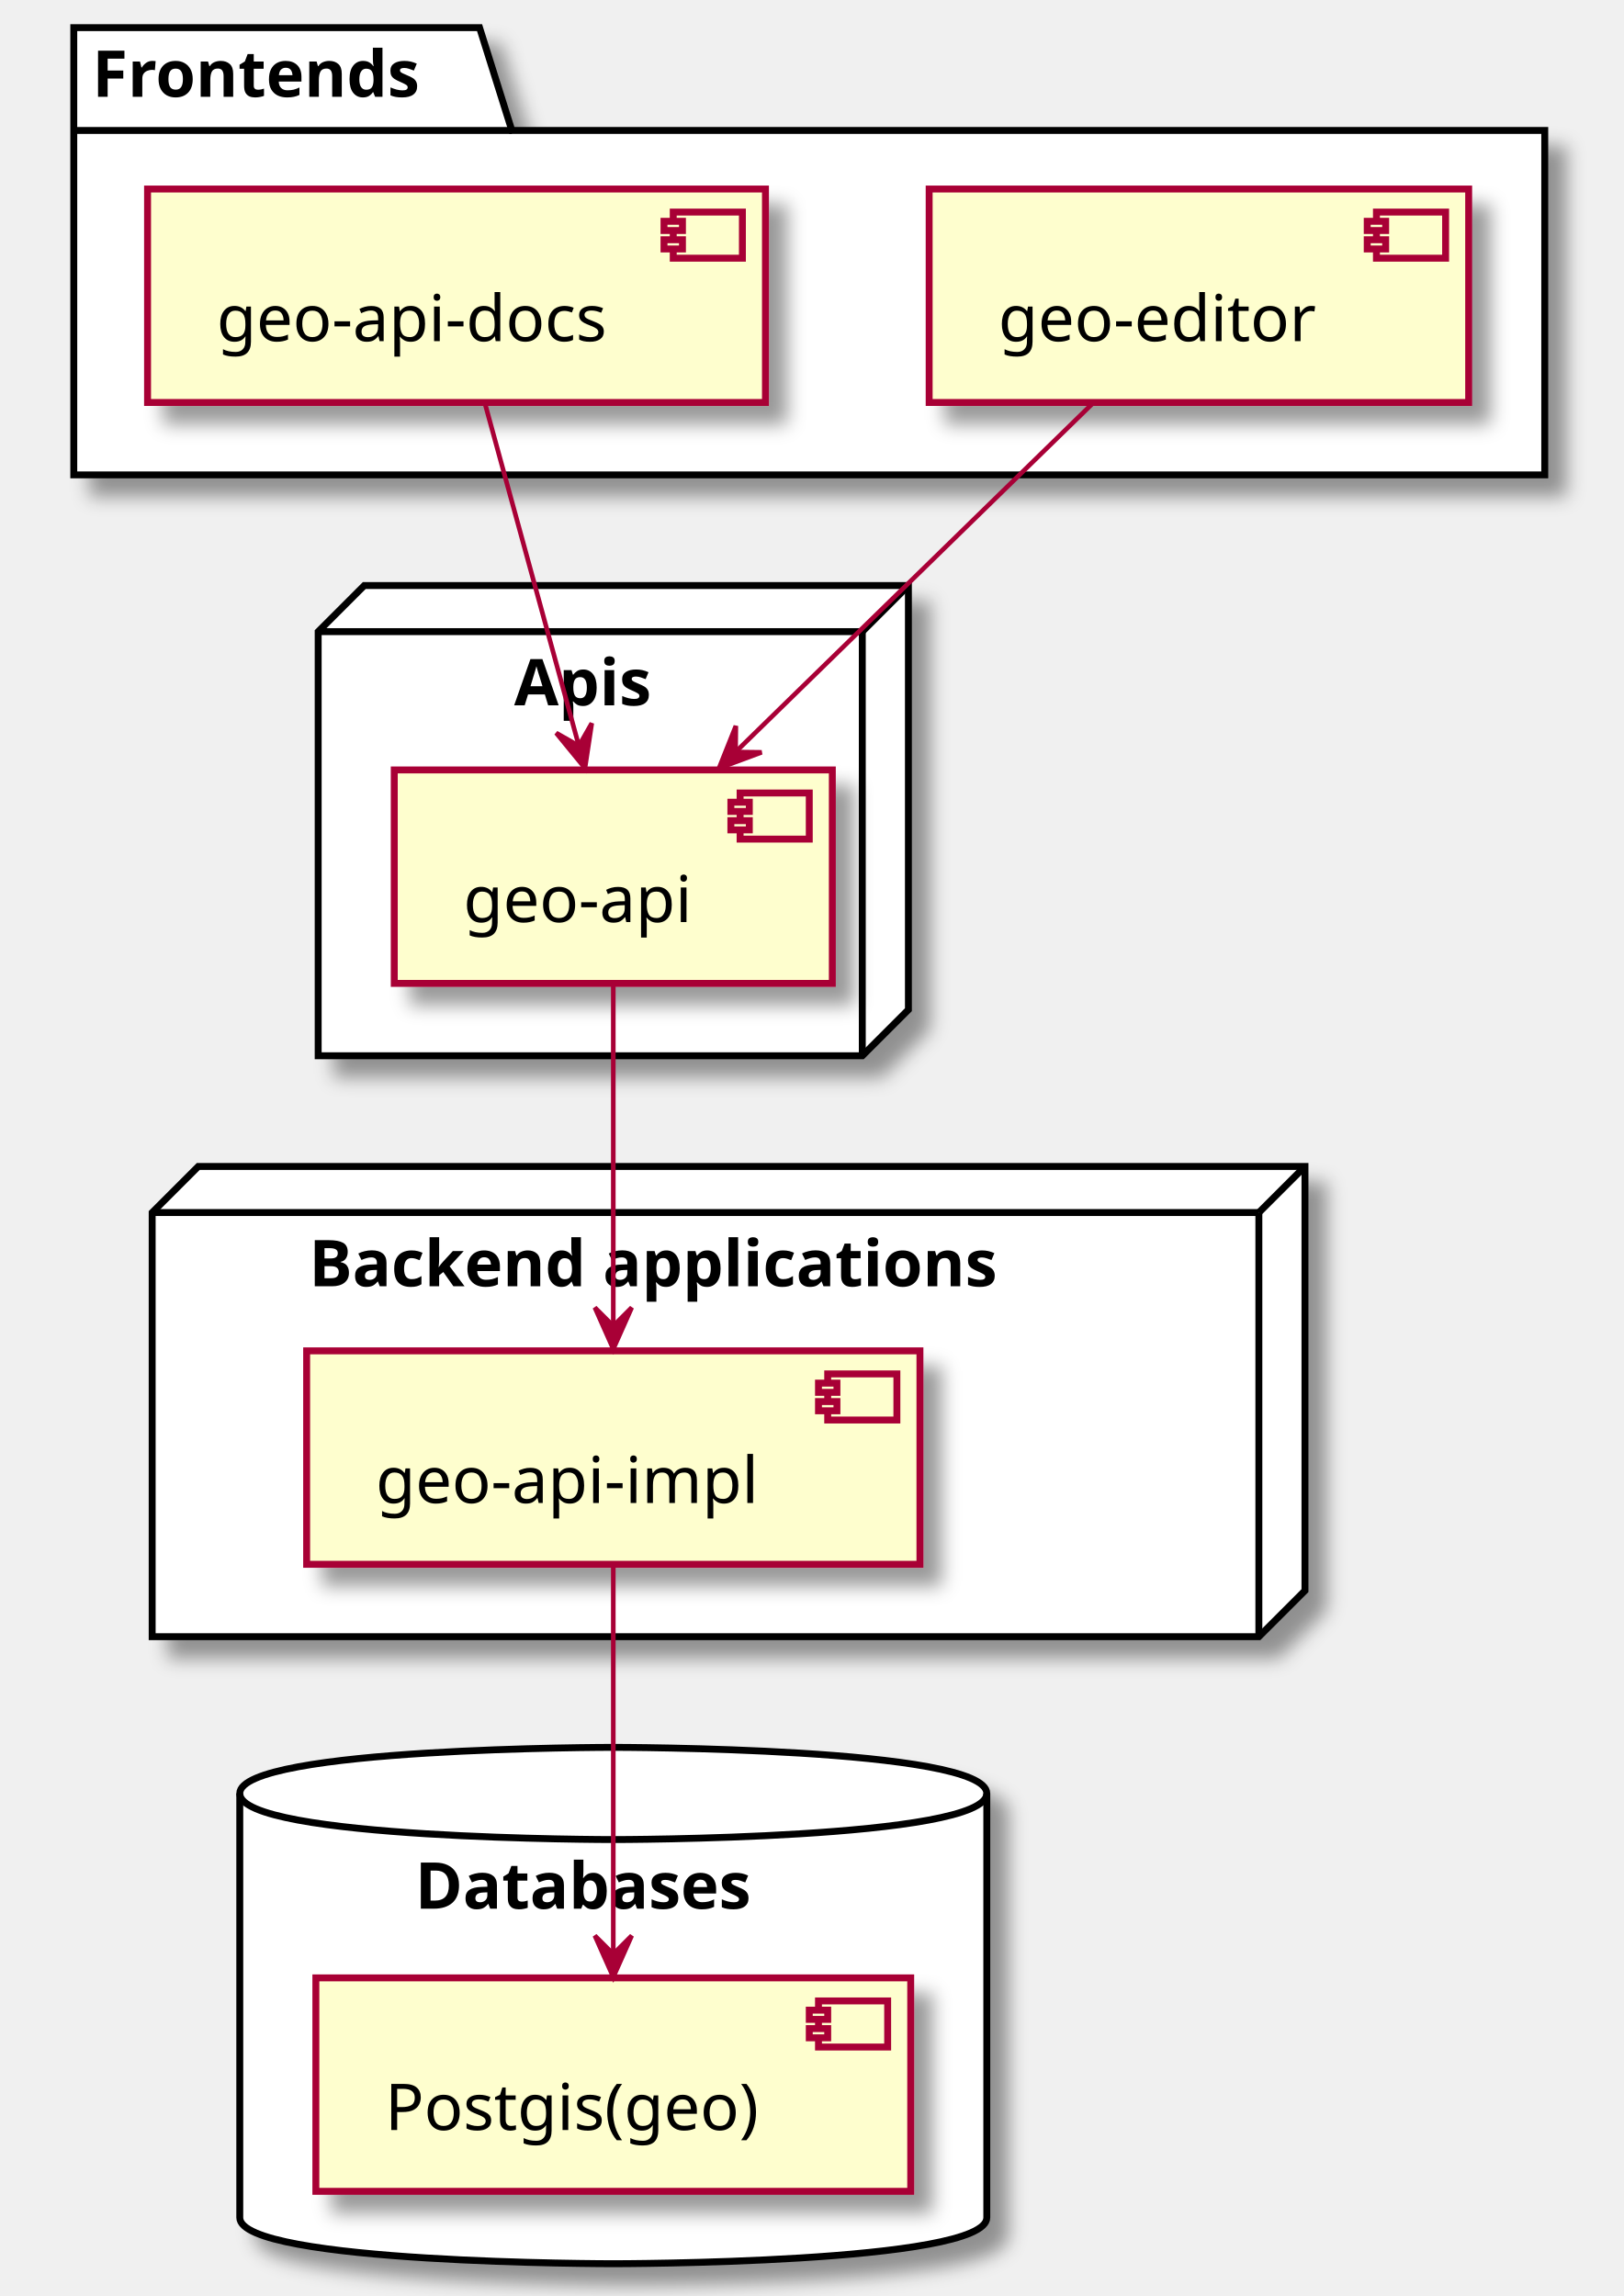
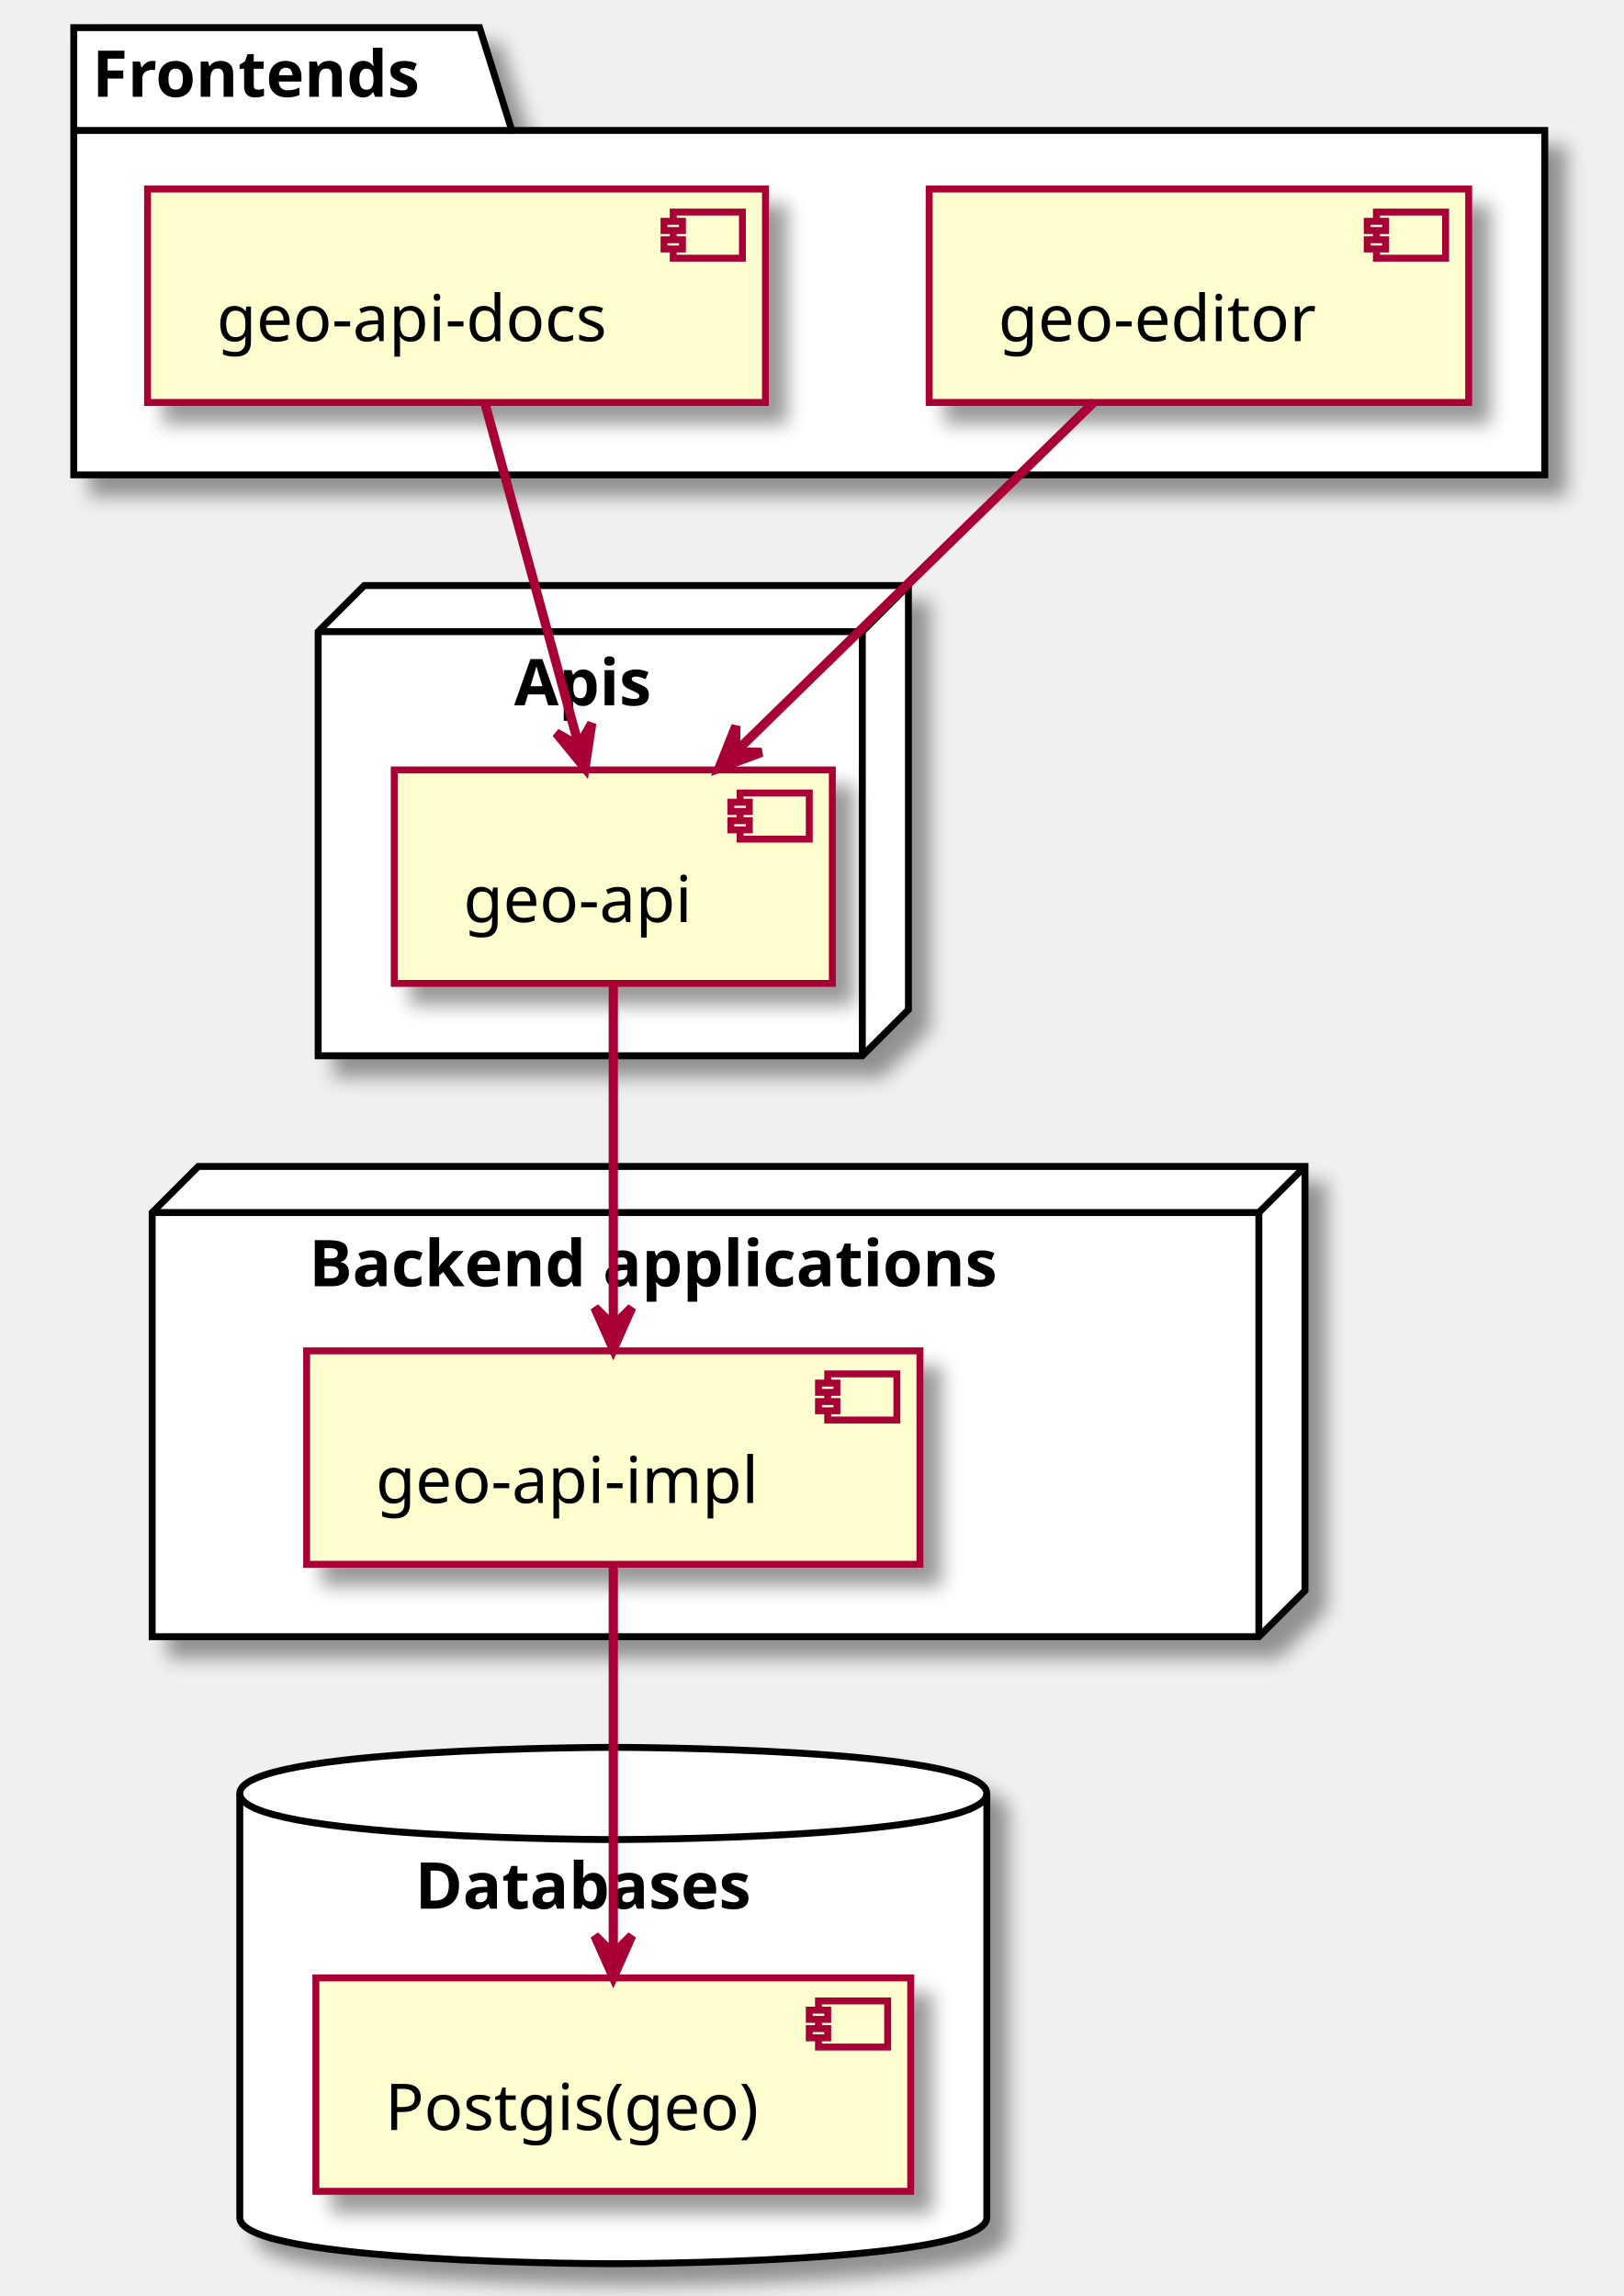
<svg xmlns="http://www.w3.org/2000/svg" contentScriptType="application/ecmascript" contentStyleType="text/css" height="498px" preserveAspectRatio="none" style="width:352px;height:498px;" version="1.1" viewBox="0 0 352 498" width="352px" zoomAndPan="magnify">
  <defs>
-     <filter height="300%" id="f753833vh4gbe" width="300%" x="-1" y="-1">
+     <filter height="300%" id="f1jj9fj0i1s2on" width="300%" x="-1" y="-1">
      <feGaussianBlur result="blurOut" stdDeviation="2.0" />
      <feColorMatrix in="blurOut" result="blurOut2" type="matrix" values="0 0 0 0 0 0 0 0 0 0 0 0 0 0 0 0 0 0 .4 0" />
      <feOffset dx="4.0" dy="4.0" in="blurOut2" result="blurOut3" />
      <feBlend in="SourceGraphic" in2="blurOut3" mode="normal" />
    </filter>
  </defs>
  <g>
-     <polygon fill="#FFFFFF" filter="url(#f753833vh4gbe)" points="16,6,104,6,111,28.297,335,28.297,335,103,16,103,16,6" style="stroke: #000000; stroke-width: 1.5;" />
+     <polygon fill="#FFFFFF" filter="url(#f1jj9fj0i1s2on)" points="16,6,104,6,111,28.297,335,28.297,335,103,16,103,16,6" style="stroke: #000000; stroke-width: 1.5;" />
    <line style="stroke: #000000; stroke-width: 1.5;" x1="16" x2="111" y1="28.297" y2="28.297" />
    <text fill="#000000" font-family="sans-serif" font-size="14" font-weight="bold" lengthAdjust="spacingAndGlyphs" textLength="82" x="20" y="20.995">Frontends</text>
-     <polygon fill="#FFFFFF" filter="url(#f753833vh4gbe)" points="69,137,79,127,197,127,197,219,187,229,69,229,69,137" style="stroke: #000000; stroke-width: 1.5;" />
+     <polygon fill="#FFFFFF" filter="url(#f1jj9fj0i1s2on)" points="69,137,79,127,197,127,197,219,187,229,69,229,69,137" style="stroke: #000000; stroke-width: 1.5;" />
    <line style="stroke: #000000; stroke-width: 1.5;" x1="187" x2="197" y1="137" y2="127" />
    <line style="stroke: #000000; stroke-width: 1.5;" x1="69" x2="187" y1="137" y2="137" />
    <line style="stroke: #000000; stroke-width: 1.5;" x1="187" x2="187" y1="137" y2="229" />
    <text fill="#000000" font-family="sans-serif" font-size="14" font-weight="bold" lengthAdjust="spacingAndGlyphs" textLength="35" x="111.5" y="152.995">Apis</text>
-     <polygon fill="#FFFFFF" filter="url(#f753833vh4gbe)" points="33,263,43,253,283,253,283,345,273,355,33,355,33,263" style="stroke: #000000; stroke-width: 1.5;" />
+     <polygon fill="#FFFFFF" filter="url(#f1jj9fj0i1s2on)" points="33,263,43,253,283,253,283,345,273,355,33,355,33,263" style="stroke: #000000; stroke-width: 1.5;" />
    <line style="stroke: #000000; stroke-width: 1.5;" x1="273" x2="283" y1="263" y2="253" />
    <line style="stroke: #000000; stroke-width: 1.5;" x1="33" x2="273" y1="263" y2="263" />
    <line style="stroke: #000000; stroke-width: 1.5;" x1="273" x2="273" y1="263" y2="355" />
    <text fill="#000000" font-family="sans-serif" font-size="14" font-weight="bold" lengthAdjust="spacingAndGlyphs" textLength="174" x="67" y="278.995">Backend applications</text>
-     <path d="M52,389 C52,379 133,379 133,379 C133,379 214,379 214,389 L214,481 C214,491 133,491 133,491 C133,491 52,491 52,481 L52,389 " fill="#FFFFFF" filter="url(#f753833vh4gbe)" style="stroke: #000000; stroke-width: 1.5;" />
+     <path d="M52,389 C52,379 133,379 133,379 C133,379 214,379 214,389 L214,481 C214,491 133,491 133,491 C133,491 52,491 52,481 L52,389 " fill="#FFFFFF" filter="url(#f1jj9fj0i1s2on)" style="stroke: #000000; stroke-width: 1.5;" />
    <path d="M52,389 C52,399 133,399 133,399 C133,399 214,399 214,389 " fill="none" style="stroke: #000000; stroke-width: 1.5;" />
    <text fill="#000000" font-family="sans-serif" font-size="14" font-weight="bold" lengthAdjust="spacingAndGlyphs" textLength="86" x="90" y="413.995">Databases</text>
-     <rect fill="#FEFECE" filter="url(#f753833vh4gbe)" height="46.297" style="stroke: #A80036; stroke-width: 1.5;" width="117" x="201.5" y="41" />
+     <rect fill="#FEFECE" filter="url(#f1jj9fj0i1s2on)" height="46.297" style="stroke: #A80036; stroke-width: 1.5;" width="117" x="201.5" y="41" />
    <rect fill="#FEFECE" height="10" style="stroke: #A80036; stroke-width: 1.5;" width="15" x="298.5" y="46" />
    <rect fill="#FEFECE" height="2" style="stroke: #A80036; stroke-width: 1.5;" width="4" x="296.5" y="48" />
    <rect fill="#FEFECE" height="2" style="stroke: #A80036; stroke-width: 1.5;" width="4" x="296.5" y="52" />
    <text fill="#000000" font-family="sans-serif" font-size="14" lengthAdjust="spacingAndGlyphs" textLength="77" x="216.5" y="73.995">geo-editor</text>
-     <rect fill="#FEFECE" filter="url(#f753833vh4gbe)" height="46.297" style="stroke: #A80036; stroke-width: 1.5;" width="134" x="32" y="41" />
+     <rect fill="#FEFECE" filter="url(#f1jj9fj0i1s2on)" height="46.297" style="stroke: #A80036; stroke-width: 1.5;" width="134" x="32" y="41" />
    <rect fill="#FEFECE" height="10" style="stroke: #A80036; stroke-width: 1.5;" width="15" x="146" y="46" />
    <rect fill="#FEFECE" height="2" style="stroke: #A80036; stroke-width: 1.5;" width="4" x="144" y="48" />
    <rect fill="#FEFECE" height="2" style="stroke: #A80036; stroke-width: 1.5;" width="4" x="144" y="52" />
    <text fill="#000000" font-family="sans-serif" font-size="14" lengthAdjust="spacingAndGlyphs" textLength="94" x="47" y="73.995">geo-api-docs</text>
-     <rect fill="#FEFECE" filter="url(#f753833vh4gbe)" height="46.297" style="stroke: #A80036; stroke-width: 1.5;" width="95" x="85.5" y="167" />
+     <rect fill="#FEFECE" filter="url(#f1jj9fj0i1s2on)" height="46.297" style="stroke: #A80036; stroke-width: 1.5;" width="95" x="85.5" y="167" />
    <rect fill="#FEFECE" height="10" style="stroke: #A80036; stroke-width: 1.5;" width="15" x="160.5" y="172" />
    <rect fill="#FEFECE" height="2" style="stroke: #A80036; stroke-width: 1.5;" width="4" x="158.5" y="174" />
    <rect fill="#FEFECE" height="2" style="stroke: #A80036; stroke-width: 1.5;" width="4" x="158.5" y="178" />
    <text fill="#000000" font-family="sans-serif" font-size="14" lengthAdjust="spacingAndGlyphs" textLength="55" x="100.5" y="199.995">geo-api</text>
-     <rect fill="#FEFECE" filter="url(#f753833vh4gbe)" height="46.297" style="stroke: #A80036; stroke-width: 1.5;" width="133" x="66.5" y="293" />
+     <rect fill="#FEFECE" filter="url(#f1jj9fj0i1s2on)" height="46.297" style="stroke: #A80036; stroke-width: 1.5;" width="133" x="66.5" y="293" />
    <rect fill="#FEFECE" height="10" style="stroke: #A80036; stroke-width: 1.5;" width="15" x="179.5" y="298" />
    <rect fill="#FEFECE" height="2" style="stroke: #A80036; stroke-width: 1.5;" width="4" x="177.5" y="300" />
    <rect fill="#FEFECE" height="2" style="stroke: #A80036; stroke-width: 1.5;" width="4" x="177.5" y="304" />
    <text fill="#000000" font-family="sans-serif" font-size="14" lengthAdjust="spacingAndGlyphs" textLength="93" x="81.5" y="325.995">geo-api-impl</text>
-     <rect fill="#FEFECE" filter="url(#f753833vh4gbe)" height="46.297" style="stroke: #A80036; stroke-width: 1.5;" width="129" x="68.5" y="429" />
+     <rect fill="#FEFECE" filter="url(#f1jj9fj0i1s2on)" height="46.297" style="stroke: #A80036; stroke-width: 1.5;" width="129" x="68.5" y="429" />
    <rect fill="#FEFECE" height="10" style="stroke: #A80036; stroke-width: 1.5;" width="15" x="177.5" y="434" />
    <rect fill="#FEFECE" height="2" style="stroke: #A80036; stroke-width: 1.5;" width="4" x="175.5" y="436" />
    <rect fill="#FEFECE" height="2" style="stroke: #A80036; stroke-width: 1.5;" width="4" x="175.5" y="440" />
    <text fill="#000000" font-family="sans-serif" font-size="14" lengthAdjust="spacingAndGlyphs" textLength="89" x="83.5" y="461.995">Postgis(geo)</text>
-     <path d="M237.295,87.169 C215.488,108.461 182.549,140.621 159.541,163.086 " fill="none" id="geo-editor-to-geo-api" style="stroke: #A80036; stroke-width: 1.0;" />
-     <polygon fill="#A80036" points="155.937,166.605,165.171,163.179,159.514,163.112,159.582,157.455,155.937,166.605" style="stroke: #A80036; stroke-width: 1.0;" />
-     <path d="M105.079,87.169 C110.797,108.023 119.373,139.302 125.511,161.687 " fill="none" id="geo-api-docs-to-geo-api" style="stroke: #A80036; stroke-width: 1.0;" />
-     <polygon fill="#A80036" points="126.859,166.605,128.335,156.867,125.536,161.783,120.62,158.984,126.859,166.605" style="stroke: #A80036; stroke-width: 1.0;" />
-     <path d="M133,213.169 C133,233.935 133,265.04 133,287.405 " fill="none" id="geo-api-to-geoApp" style="stroke: #A80036; stroke-width: 1.0;" />
-     <polygon fill="#A80036" points="133,292.605,137,283.605,133,287.605,129,283.605,133,292.605" style="stroke: #A80036; stroke-width: 1.0;" />
-     <path d="M133,339.127 C133,362.307 133,398.747 133,423.699 " fill="none" id="geoApp-to-geoDb" style="stroke: #A80036; stroke-width: 1.0;" />
-     <polygon fill="#A80036" points="133,428.84,137,419.84,133,423.84,129,419.84,133,428.84" style="stroke: #A80036; stroke-width: 1.0;" />
+     <path d="M237.295,87.169 C215.488,108.461 182.549,140.621 159.541,163.086 " fill="none" id="geo-editor-to-geo-api" style="stroke: #A80036; stroke-width: 2.0;" />
+     <polygon fill="#A80036" points="155.937,166.605,165.171,163.179,159.514,163.112,159.582,157.455,155.937,166.605" style="stroke: #A80036; stroke-width: 2.0;" />
+     <path d="M105.079,87.169 C110.797,108.023 119.373,139.302 125.511,161.687 " fill="none" id="geo-api-docs-to-geo-api" style="stroke: #A80036; stroke-width: 2.0;" />
+     <polygon fill="#A80036" points="126.859,166.605,128.335,156.867,125.536,161.783,120.62,158.984,126.859,166.605" style="stroke: #A80036; stroke-width: 2.0;" />
+     <path d="M133,213.169 C133,233.935 133,265.04 133,287.405 " fill="none" id="geo-api-to-geoApp" style="stroke: #A80036; stroke-width: 2.0;" />
+     <polygon fill="#A80036" points="133,292.605,137,283.605,133,287.605,129,283.605,133,292.605" style="stroke: #A80036; stroke-width: 2.0;" />
+     <path d="M133,339.127 C133,362.307 133,398.747 133,423.699 " fill="none" id="geoApp-to-geoDb" style="stroke: #A80036; stroke-width: 2.0;" />
+     <polygon fill="#A80036" points="133,428.84,137,419.84,133,423.84,129,419.84,133,428.84" style="stroke: #A80036; stroke-width: 2.0;" />
  </g>
</svg>
